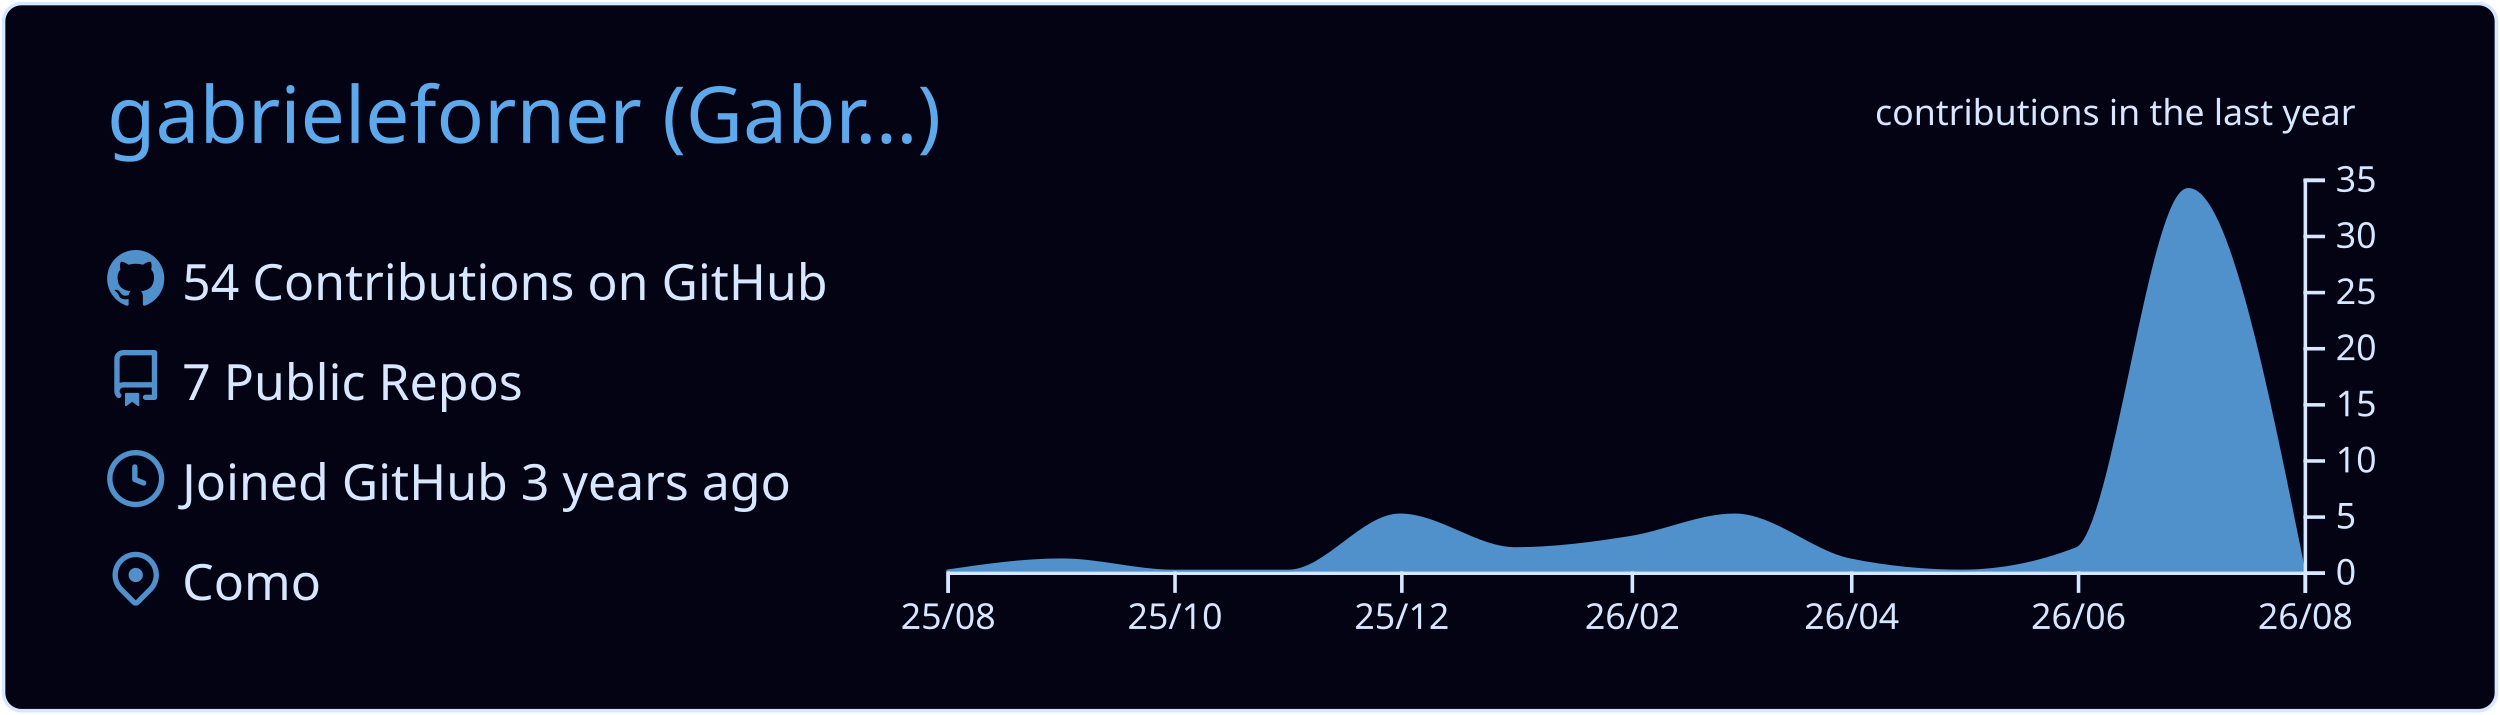
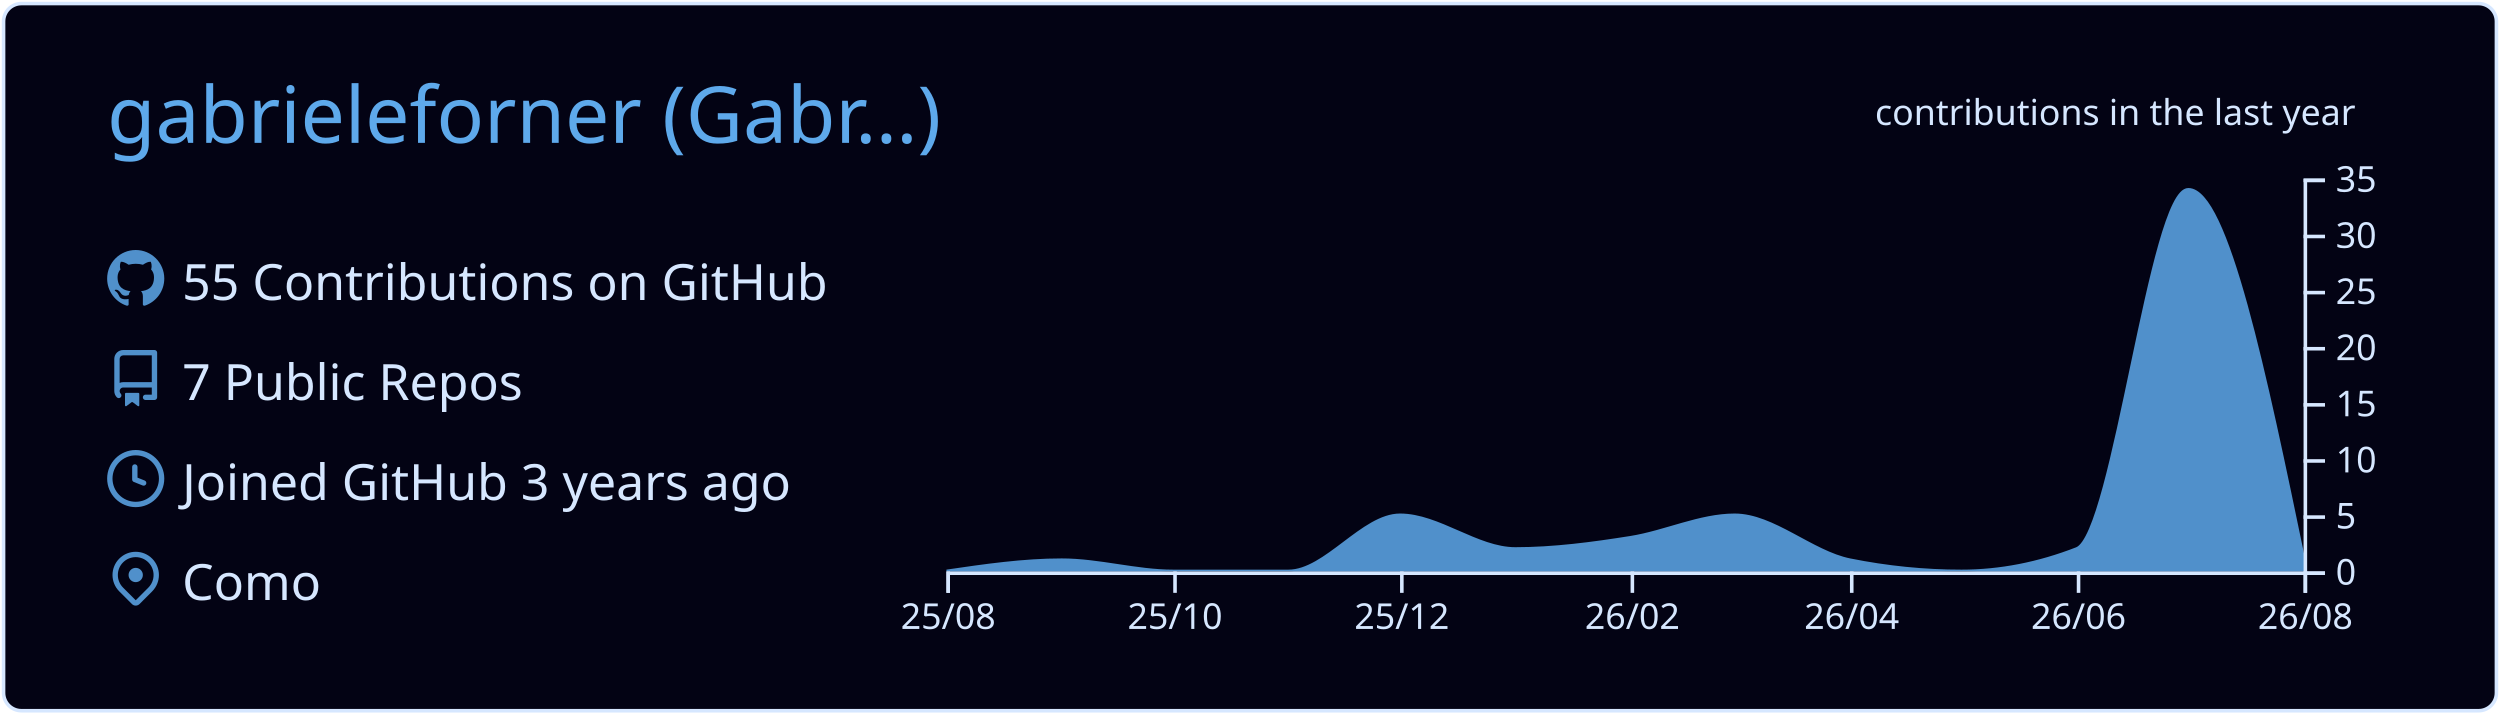
<svg xmlns="http://www.w3.org/2000/svg" width="700" height="200" viewBox="0 0 700 200">
  <style>* {
          font-family: 'Segoe UI', Ubuntu, "Helvetica Neue", Sans-Serif
        }</style>
  <g class="gpsc-root">
    <rect x="1" y="1" rx="5" ry="5" height="99%" width="99.714%" stroke="#d6e7ff" stroke-width="1" fill="#030314" stroke-opacity="1" />
    <text x="30" y="40" class="gpsc-item" style="--gpsc-i: 0; font-size: 22px; fill: #5ea9eb;">gabrieleforner (Gabr…)</text>
    <g transform="translate(0,40)">
      <g transform="translate(30,30)">
        <g class="gpsc-item" style="--gpsc-i: 0;">
          <g transform="translate(0,0)" width="14" height="14" fill="#5090cb">
            <path fill-rule="evenodd" d="M8 0C3.58 0 0 3.58 0 8c0 3.54 2.29 6.53 5.47 7.59.4.07.55-.17.55-.38 0-.19-.01-.82-.01-1.49-2.01.37-2.53-.49-2.69-.94-.09-.23-.48-.94-.82-1.13-.28-.15-.68-.52-.01-.53.63-.01 1.08.58 1.23.82.72 1.21 1.87.87 2.33.66.07-.52.28-.87.51-1.07-1.78-.2-3.64-.89-3.64-3.95 0-.87.31-1.59.82-2.15-.08-.2-.36-1.02.08-2.12 0 0 .67-.21 2.2.82.64-.18 1.32-.27 2-.27.68 0 1.36.09 2 .27 1.53-1.04 2.2-.82 2.2-.82.44 1.1.16 1.92.08 2.12.51.56.82 1.27.82 2.15 0 3.07-1.87 3.75-3.65 3.95.29.25.54.73.54 1.48 0 1.07-.01 1.93-.01 2.2 0 .21.15.46.55.38A8.013 8.013 0 0016 8c0-4.42-3.58-8-8-8z" />
          </g>
        </g>
        <g class="gpsc-item" style="--gpsc-i: 1;">
          <g transform="translate(0,28)" width="14" height="14" fill="#5090cb">
            <path fill-rule="evenodd" d="M2 2.5A2.5 2.5 0 014.5 0h8.75a.75.75 0 01.75.75v12.5a.75.75 0 01-.75.75h-2.5a.75.75 0 110-1.5h1.75v-2h-8a1 1 0 00-.714 1.7.75.75 0 01-1.072 1.05A2.495 2.495 0 012 11.5v-9zm10.5-1V9h-8c-.356 0-.694.074-1 .208V2.5a1 1 0 011-1h8zM5 12.25v3.25a.25.25 0 00.4.2l1.45-1.087a.25.25 0 01.3 0L8.6 15.7a.25.25 0 00.4-.2v-3.25a.25.25 0 00-.25-.25h-3.5a.25.25 0 00-.25.25z" />
          </g>
        </g>
        <g class="gpsc-item" style="--gpsc-i: 2;">
          <g transform="translate(0,56)" width="14" height="14" fill="#5090cb">
            <path fill-rule="evenodd" d="M1.5 8a6.5 6.5 0 1113 0 6.5 6.5 0 01-13 0zM8 0a8 8 0 100 16A8 8 0 008 0zm.5 4.75a.75.75 0 00-1.5 0v3.5a.75.75 0 00.471.696l2.5 1a.75.75 0 00.557-1.392L8.5 7.742V4.75z" />
          </g>
        </g>
        <g class="gpsc-item" style="--gpsc-i: 3;">
          <g transform="translate(0,84)" width="14" height="14" fill="#5090cb">
            <path fill-rule="evenodd" d="M11.536 3.464a5 5 0 010 7.072L8 14.07l-3.536-3.535a5 5 0 117.072-7.072v.001zm1.06 8.132a6.5 6.5 0 10-9.192 0l3.535 3.536a1.5 1.5 0 002.122 0l3.535-3.536zM8 9a2 2 0 100-4 2 2 0 000 4z" />
          </g>
        </g>
-         <text x="21" y="14" class="gpsc-item" style="--gpsc-i: 0; fill: #d6e7ff; font-size: 14px;">54 Contributions on GitHub</text>
+         <text x="21" y="14" class="gpsc-item" style="--gpsc-i: 0; fill: #d6e7ff; font-size: 14px;">55 Contributions on GitHub</text>
        <text x="21" y="42" class="gpsc-item" style="--gpsc-i: 1; fill: #d6e7ff; font-size: 14px;">7 Public Repos</text>
        <text x="21" y="70" class="gpsc-item" style="--gpsc-i: 2; fill: #d6e7ff; font-size: 14px;">Joined GitHub 3 years ago</text>
        <text x="21" y="98" class="gpsc-item" style="--gpsc-i: 3; fill: #d6e7ff; font-size: 14px;">Como</text>
      </g>
      <g color="#5090cb" transform="translate(295,10)">
        <clipPath id="gpsc-reveal-clip">
          <rect class="gpsc-reveal" x="-30" y="0" width="410" height="110" style="--gpsc-w: 410px; --gpsc-i: 4;" />
        </clipPath>
        <g clip-path="url(#gpsc-reveal-clip)" class="gpsc-chart" style="--gpsc-i: 4;">
-           <path transform="translate(-30,0)" stroke="#5090cb" fill="#5090cb" opacity="1" d="M0,110C10.758,108.429,21.516,106.857,32.274,106.857C42.685,106.857,53.096,110,63.507,110C74.265,110,85.023,110,95.781,110C106.192,110,116.603,94.286,127.014,94.286C137.772,94.286,148.53,103.714,159.288,103.714C170.046,103.714,180.804,102.287,191.562,100.571C201.279,99.021,210.995,94.286,220.712,94.286C231.47,94.286,242.228,104.692,252.986,106.857C263.397,108.952,273.808,110,284.219,110C294.977,110,305.735,107.905,316.493,103.714C326.904,99.659,337.315,3.143,347.726,3.143C358.484,3.143,369.242,56.571,380,110L380,110C369.242,110,358.484,110,347.726,110C337.315,110,326.904,110,316.493,110C305.735,110,294.977,110,284.219,110C273.808,110,263.397,110,252.986,110C242.228,110,231.47,110,220.712,110C210.995,110,201.279,110,191.562,110C180.804,110,170.046,110,159.288,110C148.53,110,137.772,110,127.014,110C116.603,110,106.192,110,95.781,110C85.023,110,74.265,110,63.507,110C53.096,110,42.685,110,32.274,110C21.516,110,10.758,110,0,110Z" />
+           <path transform="translate(-30,0)" stroke="#5090cb" fill="#5090cb" opacity="1" d="M0,110C10.758,108.429,21.516,106.857,32.274,106.857C42.685,106.857,53.096,110,63.507,110C74.265,110,85.023,110,95.781,110C106.192,110,116.603,94.286,127.014,94.286C137.772,94.286,148.53,103.714,159.288,103.714C170.046,103.714,180.804,102.287,191.562,100.571C201.279,99.021,210.995,94.286,220.712,94.286C231.47,94.286,242.228,104.692,252.986,106.857C263.397,108.952,273.808,110,284.219,110C294.977,110,305.735,107.905,316.493,103.714C326.904,99.659,337.315,3.143,347.726,3.143C358.484,3.143,369.242,55,380,106.857L380,110C369.242,110,358.484,110,347.726,110C337.315,110,326.904,110,316.493,110C305.735,110,294.977,110,284.219,110C273.808,110,263.397,110,252.986,110C242.228,110,231.47,110,220.712,110C210.995,110,201.279,110,191.562,110C180.804,110,170.046,110,159.288,110C148.53,110,137.772,110,127.014,110C116.603,110,106.192,110,95.781,110C85.023,110,74.265,110,63.507,110C53.096,110,42.685,110,32.274,110C21.516,110,10.758,110,0,110Z" />
        </g>
        <g color="#d6e7ff" transform="translate(-30,110)" fill="none" font-size="10" font-family="sans-serif" text-anchor="middle">
          <path class="domain" stroke="currentColor" d="M0.5,6V0.5H380.5V6" />
          <g class="tick" opacity="1" transform="translate(0.5,0)">
            <line stroke="currentColor" y2="6" />
            <text fill="currentColor" y="9" dy="0.71em">25/08</text>
          </g>
          <g class="tick" opacity="1" transform="translate(64.00685,0)">
            <line stroke="currentColor" y2="6" />
            <text fill="currentColor" y="9" dy="0.71em">25/10</text>
          </g>
          <g class="tick" opacity="1" transform="translate(127.5137,0)">
            <line stroke="currentColor" y2="6" />
            <text fill="currentColor" y="9" dy="0.71em">25/12</text>
          </g>
          <g class="tick" opacity="1" transform="translate(192.0616,0)">
            <line stroke="currentColor" y2="6" />
            <text fill="currentColor" y="9" dy="0.71em">26/02</text>
          </g>
          <g class="tick" opacity="1" transform="translate(253.4863,0)">
            <line stroke="currentColor" y2="6" />
            <text fill="currentColor" y="9" dy="0.71em">26/04</text>
          </g>
          <g class="tick" opacity="1" transform="translate(316.9932,0)">
            <line stroke="currentColor" y2="6" />
            <text fill="currentColor" y="9" dy="0.71em">26/06</text>
          </g>
          <g class="tick" opacity="1" transform="translate(380.5,0)">
            <line stroke="currentColor" y2="6" />
            <text fill="currentColor" y="9" dy="0.71em">26/08</text>
          </g>
        </g>
        <g color="#d6e7ff" transform="translate(350,0)" fill="none" font-size="10" font-family="sans-serif" text-anchor="start">
          <path class="domain" stroke="currentColor" d="M6,110.5H0.5V0.5H6" />
          <g class="tick" opacity="1" transform="translate(0,110.5)">
            <line stroke="currentColor" x2="6" />
            <text fill="currentColor" x="9" dy="0.32em">0</text>
          </g>
          <g class="tick" opacity="1" transform="translate(0,94.78571)">
            <line stroke="currentColor" x2="6" />
            <text fill="currentColor" x="9" dy="0.32em">5</text>
          </g>
          <g class="tick" opacity="1" transform="translate(0,79.07143)">
            <line stroke="currentColor" x2="6" />
            <text fill="currentColor" x="9" dy="0.32em">10</text>
          </g>
          <g class="tick" opacity="1" transform="translate(0,63.35714)">
            <line stroke="currentColor" x2="6" />
            <text fill="currentColor" x="9" dy="0.32em">15</text>
          </g>
          <g class="tick" opacity="1" transform="translate(0,47.64286)">
            <line stroke="currentColor" x2="6" />
            <text fill="currentColor" x="9" dy="0.32em">20</text>
          </g>
          <g class="tick" opacity="1" transform="translate(0,31.92857)">
            <line stroke="currentColor" x2="6" />
            <text fill="currentColor" x="9" dy="0.32em">25</text>
          </g>
          <g class="tick" opacity="1" transform="translate(0,16.21429)">
            <line stroke="currentColor" x2="6" />
            <text fill="currentColor" x="9" dy="0.32em">30</text>
          </g>
          <g class="tick" opacity="1" transform="translate(0,0.5)">
            <line stroke="currentColor" x2="6" />
            <text fill="currentColor" x="9" dy="0.32em">35</text>
          </g>
        </g>
        <g>
          <text y="-15" x="230" style="fill: #d6e7ff; font-size: 10px;">contributions in the last year</text>
        </g>
      </g>
    </g>
  </g>
</svg>
